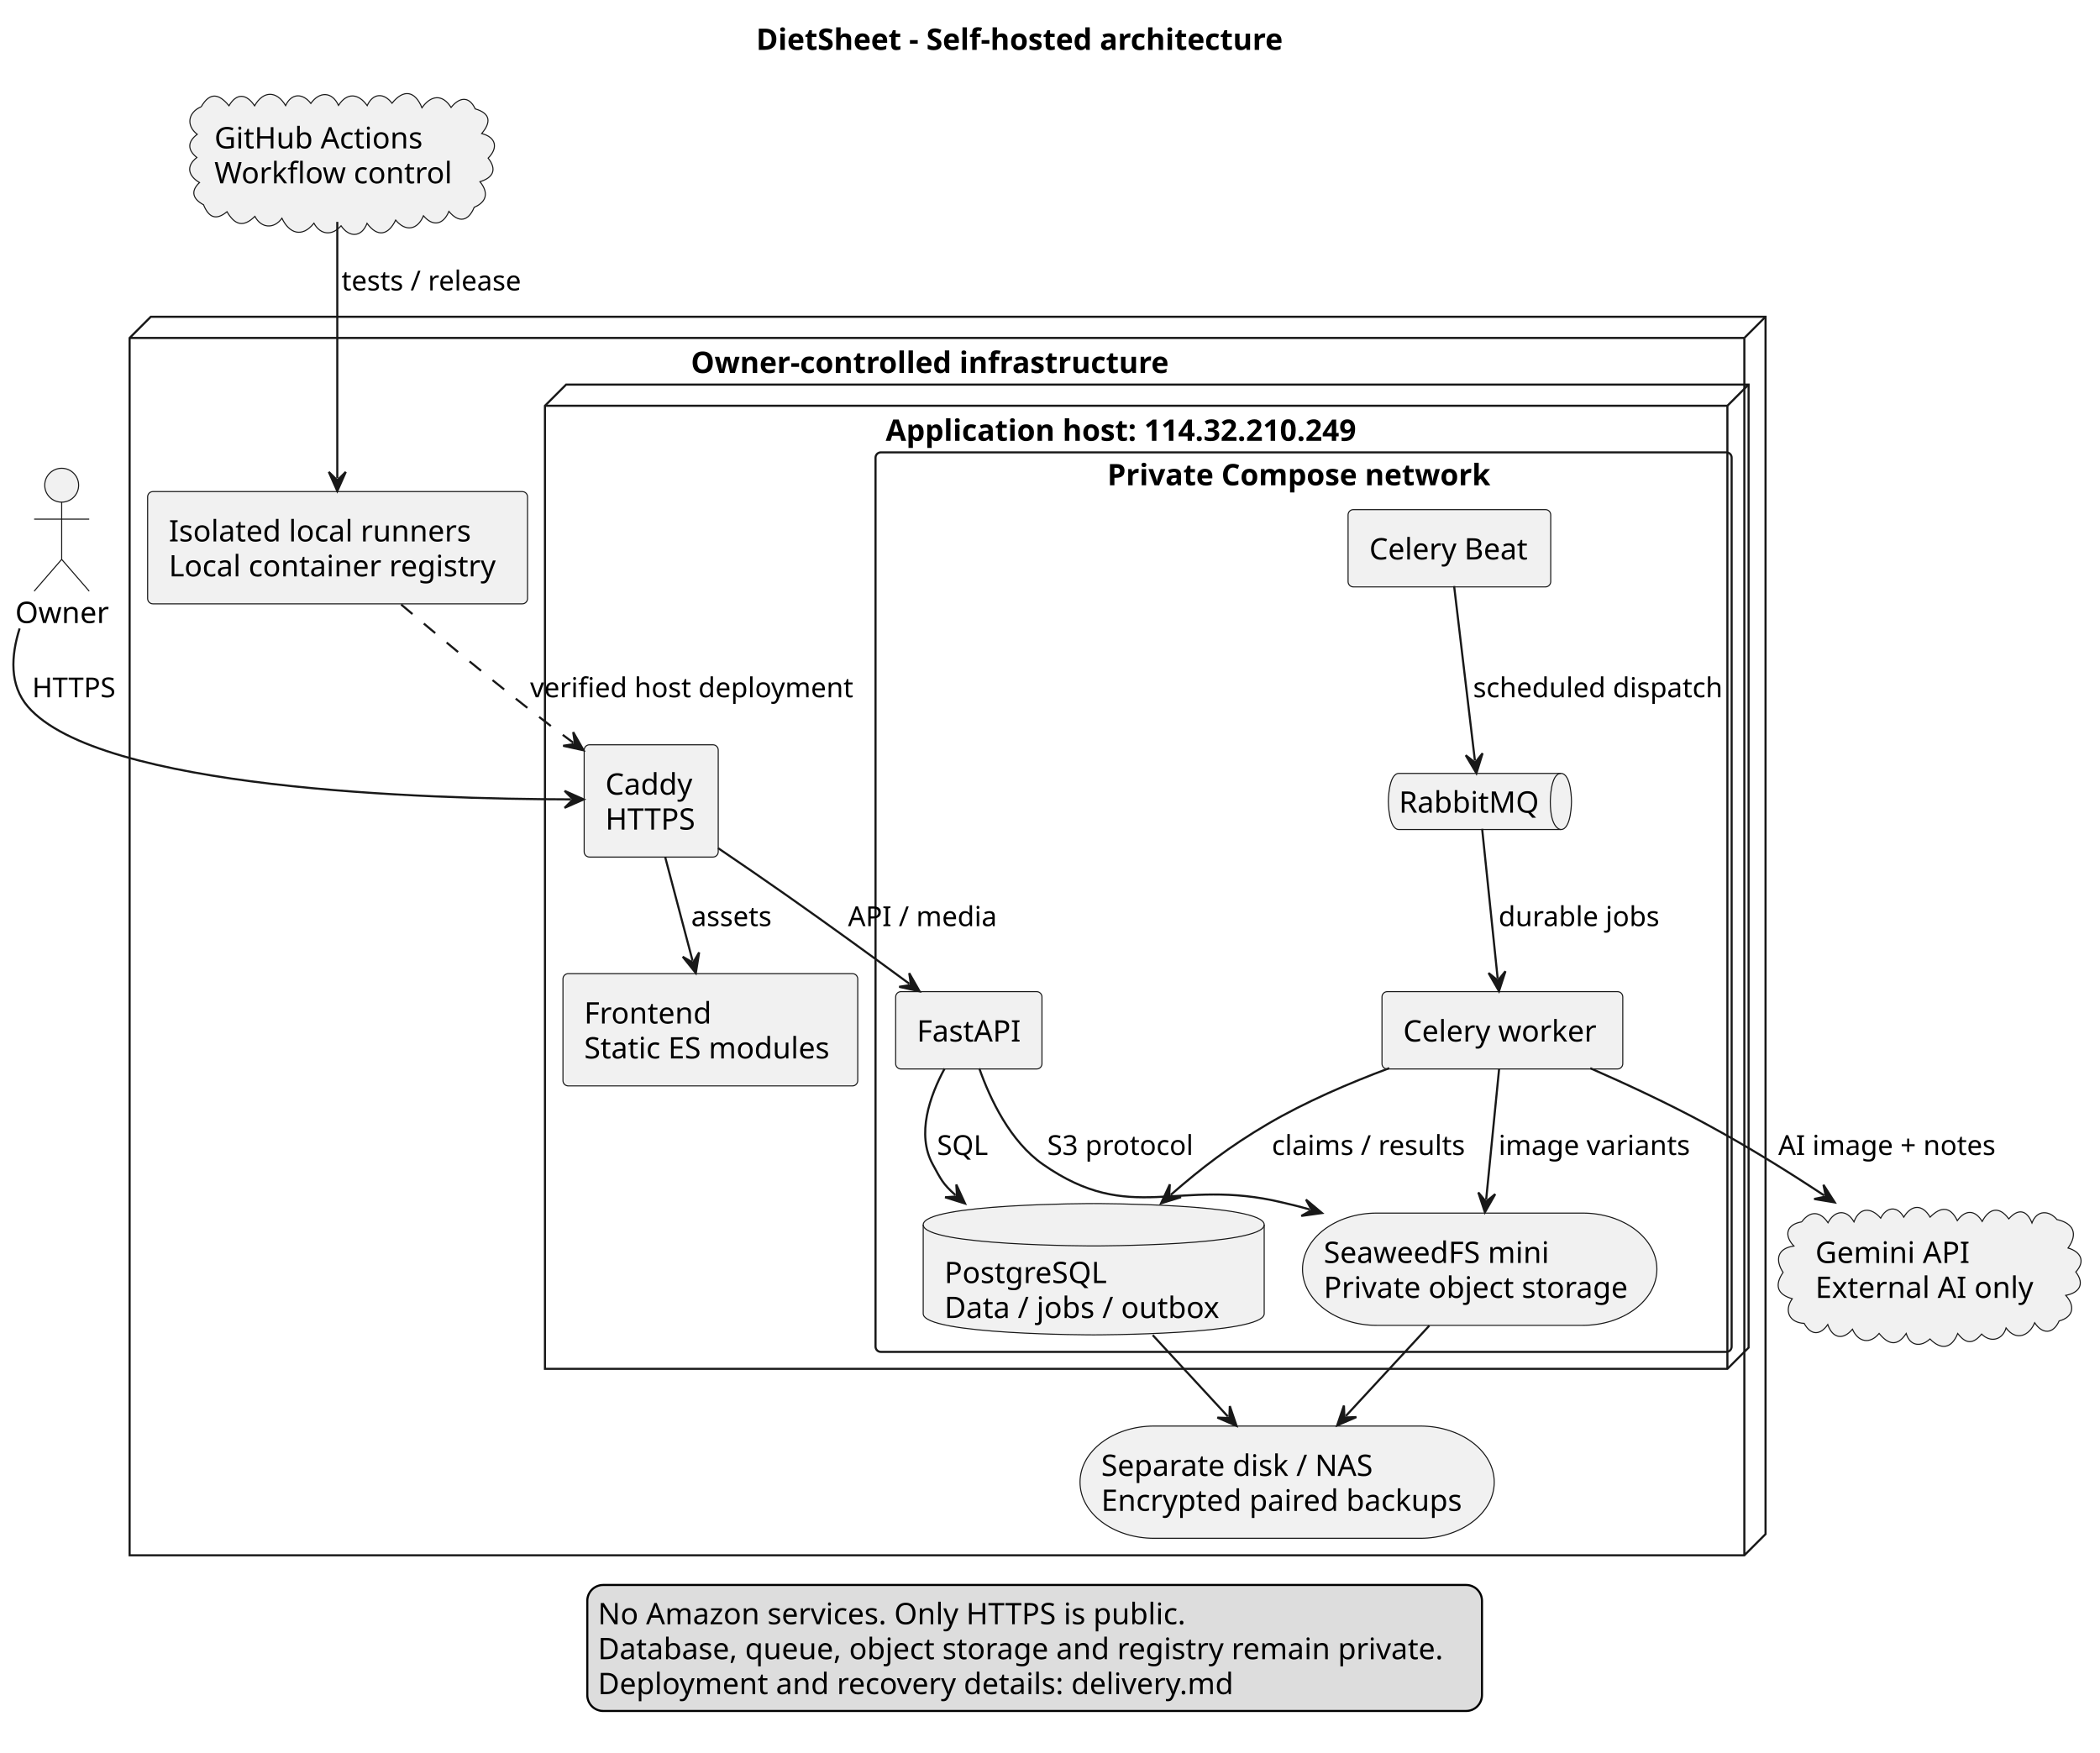
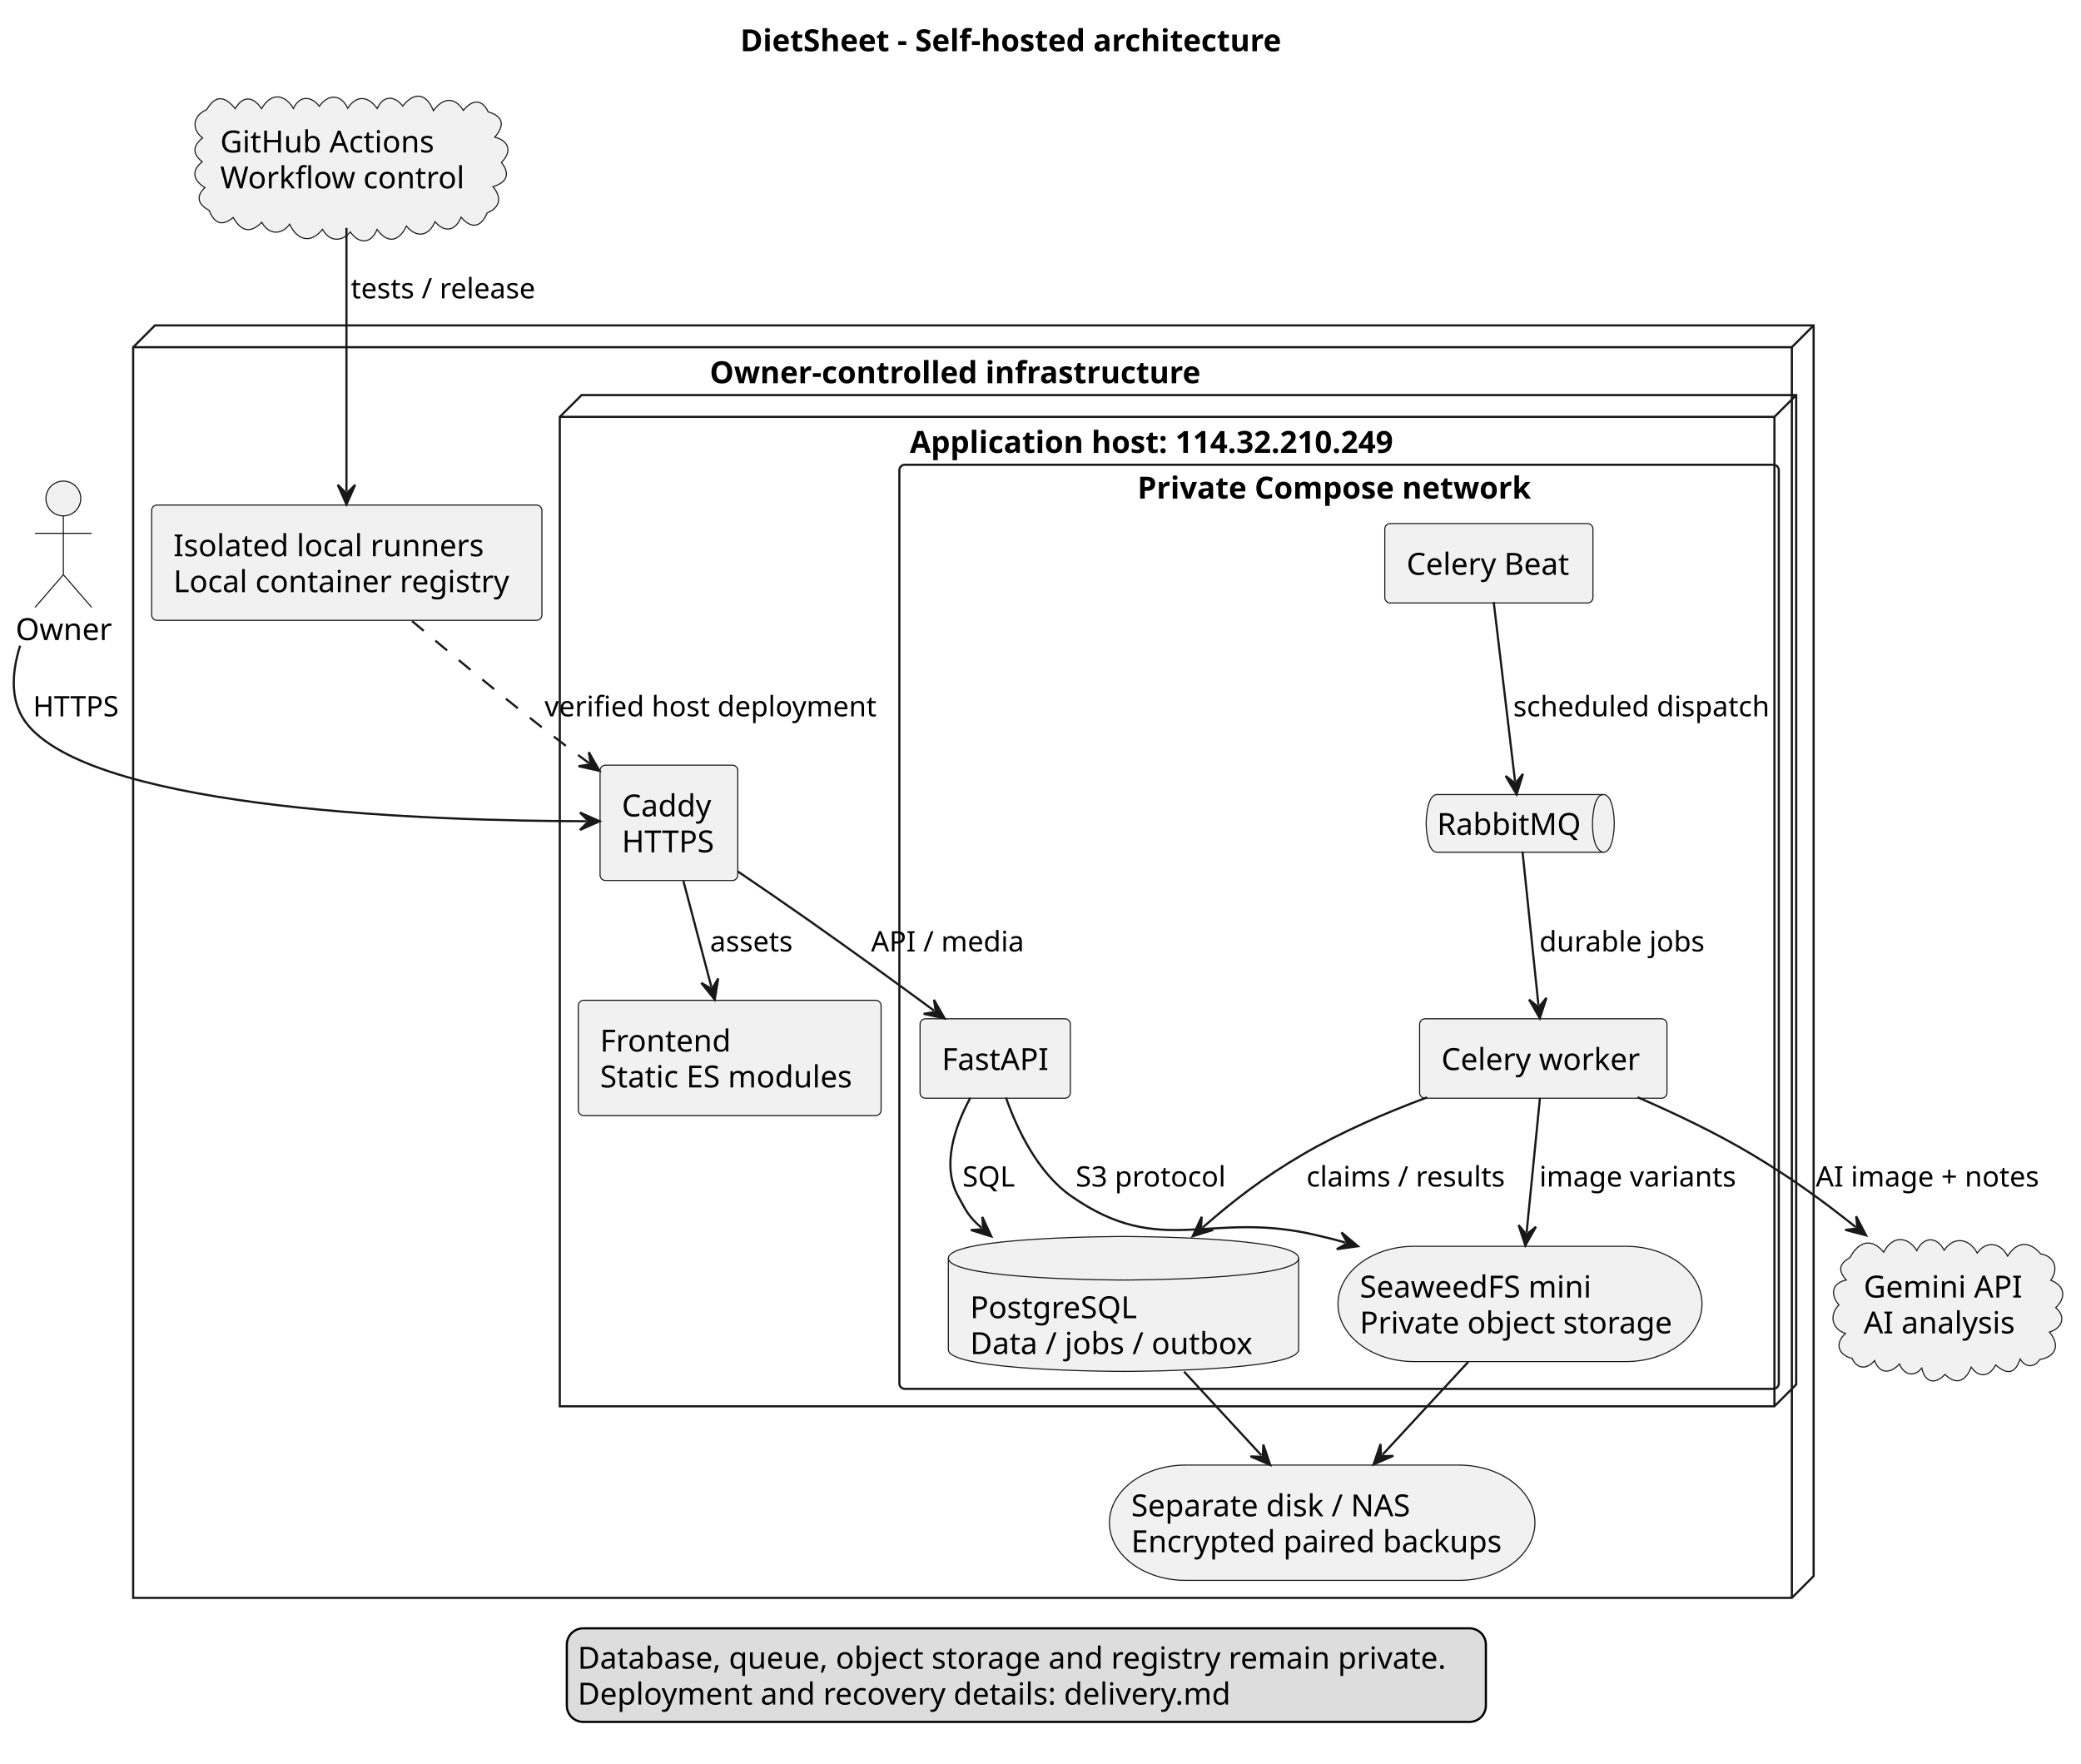
- <svg xmlns="http://www.w3.org/2000/svg" contentStyleType="text/css" data-diagram-type="DESCRIPTION" height="827px" preserveAspectRatio="none" style="width:991px;height:827px;background:#FFFFFF;" version="1.1" viewBox="0 0 991 827" width="991px" zoomAndPan="magnify">
+ <svg xmlns="http://www.w3.org/2000/svg" contentStyleType="text/css" data-diagram-type="DESCRIPTION" height="810px" preserveAspectRatio="none" style="width:956px;height:810px;background:#FFFFFF;" version="1.1" viewBox="0 0 956 810" width="956px" zoomAndPan="magnify">
  <defs />
  <g>
    <g class="title" data-source-line="5">
-       <text fill="#000000" font-family="sans-serif" font-size="14" font-weight="bold" lengthAdjust="spacing" textLength="262.849" x="356.826" y="23.535">DietSheet - Self-hosted architecture</text>
+       <text fill="#000000" font-family="sans-serif" font-size="14" font-weight="bold" lengthAdjust="spacing" textLength="262.849" x="340.076" y="23.535">DietSheet - Self-hosted architecture</text>
    </g>
    <g class="cluster" data-qualified-name="Owner-controlled infrastructure" data-source-line="9" id="ent0005">
      <polygon fill="none" points="61.167,159.488,71.167,149.488,833.167,149.488,833.167,723.988,823.167,733.988,61.167,733.988,61.167,159.488" style="stroke:#181818;stroke-width:1;" />
      <line style="stroke:#181818;stroke-width:1;" x1="823.167" x2="833.167" y1="159.488" y2="149.488" />
      <line style="stroke:#181818;stroke-width:1;" x1="61.167" x2="823.167" y1="159.488" y2="159.488" />
      <line style="stroke:#181818;stroke-width:1;" x1="823.167" x2="823.167" y1="159.488" y2="733.988" />
      <text fill="#000000" font-family="sans-serif" font-size="14" font-weight="bold" lengthAdjust="spacing" textLength="234.254" x="326.04" y="176.023">Owner-controlled infrastructure</text>
    </g>
    <g class="cluster" data-qualified-name="Owner-controlled infrastructure.Application host. 114.32.210.249" data-source-line="11" id="ent0007">
      <polygon fill="none" points="257.167,191.488,267.167,181.488,825.167,181.488,825.167,635.988,815.167,645.988,257.167,645.988,257.167,191.488" style="stroke:#181818;stroke-width:1;" />
      <line style="stroke:#181818;stroke-width:1;" x1="815.167" x2="825.167" y1="191.488" y2="181.488" />
      <line style="stroke:#181818;stroke-width:1;" x1="257.167" x2="815.167" y1="191.488" y2="191.488" />
      <line style="stroke:#181818;stroke-width:1;" x1="815.167" x2="815.167" y1="191.488" y2="645.988" />
      <text fill="#000000" font-family="sans-serif" font-size="14" font-weight="bold" lengthAdjust="spacing" textLength="238.39" x="417.972" y="208.023">Application host: 114.32.210.249</text>
    </g>
    <g class="cluster" data-qualified-name="Owner-controlled infrastructure.Application host. 114.32.210.249.Private Compose network" data-source-line="14" id="ent0010">
      <rect fill="none" height="424.5" rx="2.5" ry="2.5" style="stroke:#181818;stroke-width:1;" width="404" x="413.167" y="213.488" />
      <text fill="#000000" font-family="sans-serif" font-size="14" font-weight="bold" lengthAdjust="spacing" textLength="185.288" x="522.523" y="229.023">Private Compose network</text>
    </g>
    <g class="entity" data-qualified-name="Owner" data-source-line="6" id="ent0002">
      <ellipse cx="29.107" cy="228.988" fill="#F1F1F1" rx="8" ry="8" style="stroke:#181818;stroke-width:0.5;" />
      <path d="M29.107,236.988 L29.107,263.988 M16.107,244.988 L42.107,244.988 M29.107,263.988 L16.107,278.988 M29.107,263.988 L42.107,278.988" fill="none" style="stroke:#181818;stroke-width:0.5;" />
      <text fill="#000000" font-family="sans-serif" font-size="14" lengthAdjust="spacing" textLength="43.88" x="7.167" y="294.023">Owner</text>
    </g>
    <g class="entity" data-qualified-name="github" data-source-line="7" id="ent0003">
      <path d="M94.956,50.372 C99.101,43.212 103.456,44.277 108.054,49.908 C111.77,43.573 116.457,44.385 120.147,49.935 C124.227,42.69 130.6,42.742 134.779,49.834 C137.551,43.79 142.972,43.939 146.685,48.808 C150.653,43.174 156.645,43.023 159.744,49.727 C163.836,43.4 169.286,44.163 173.277,49.841 C176.012,43.829 181.2,43.7 184.994,48.715 C190.484,41.859 195.874,42.884 199.124,50.852 C203.217,45.066 208.648,44.068 212.872,50.706 C216.555,46.079 221.225,44.918 224.259,51.374 C231.618,53.55 231.742,57.758 227.316,63.026 C234.151,64.76 235.17,69.83 230.355,74.617 C234.7,80.116 232.604,83.879 226.496,85.755 C230.519,90.659 229.929,95.212 223.782,97.828 C221.055,104.45 216.554,105.397 211.842,99.763 C209.269,105.976 204.412,107.198 199.837,101.841 C197.036,108.518 191.419,109.533 186.717,103.862 C183.277,110.946 178.232,112.218 173.207,105.401 C170.571,112.203 164.746,112.133 160.949,106.551 C156.863,111.347 151.248,111.013 148.151,105.342 C142.555,112.363 136.445,110.15 133.043,103.003 C129.31,108.19 123.264,107.786 120.286,102.115 C114.73,107.573 110.739,106.095 107.126,99.918 C101.742,104.359 98.402,102.408 96.047,96.633 C91.244,94.085 89.599,90.399 94.15,86.157 C88.986,83.105 87.521,78.487 92.907,74.326 C88.356,70.713 88.472,66.861 93.074,63.387 C87.606,59.17 88.847,52.914 94.956,50.372" fill="#F1F1F1" style="stroke:#181818;stroke-width:0.5;" />
      <text fill="#000000" font-family="sans-serif" font-size="14" lengthAdjust="spacing" textLength="102.156" x="101.167" y="70.023">GitHub Actions</text>
      <text fill="#000000" font-family="sans-serif" font-size="14" lengthAdjust="spacing" textLength="115.568" x="101.167" y="86.512">Workflow control</text>
    </g>
    <g class="entity" data-qualified-name="gemini" data-source-line="8" id="ent0004">
-       <path d="M850.235,576.629 C854.253,571.188 858.988,571.585 862.642,577.045 C865.743,571.112 871.379,570.48 874.903,576.615 C877.563,569.464 883.176,569.797 887.514,574.886 C890.117,569.571 895.306,568.817 898.389,574.407 C902.041,568.388 907.173,568.165 910.826,574.407 C915.692,569.425 920.329,569.05 923.652,576.058 C927.371,570.834 932.03,570.809 935.406,576.43 C938.709,570.16 943.444,569.069 947.953,575.21 C952.389,570.193 956.443,570.952 958.897,577.144 C961.187,570.944 966.953,571.046 970.692,575.547 C978.567,577.293 980.716,582.278 975.926,588.965 C981.782,590.693 984.347,595.102 979.58,600.265 C984.002,606.053 981.128,610.127 974.839,611.321 C979.2,616.159 978.726,621.495 971.715,623.388 C968.932,629.652 963.841,629.805 960.178,624.248 C957.664,630.319 951.476,633.161 946.684,626.702 C944.974,632.442 939.326,633.793 935.132,629.586 C931.069,634.487 927.674,634.311 923.857,629.305 C921.021,636.431 916.072,637.317 910.759,631.889 C906.632,635.751 901.378,635.441 899.548,629.312 C895.314,635.725 890.975,634.475 886.769,629.28 C882.34,634.646 876.814,633.31 874.179,627.296 C869.691,632.663 864.77,631.574 862.529,625.087 C858.912,630.367 854.473,630.183 851.394,624.539 C844.359,624.202 841.775,618.572 845.77,612.904 C838.57,610.879 837.363,606.433 841.448,600.481 C837.624,594.601 838.659,589.136 846.534,588.037 C841.684,582.944 843.081,577.828 850.235,576.629" fill="#F1F1F1" style="stroke:#181818;stroke-width:0.5;" />
-       <text fill="#000000" font-family="sans-serif" font-size="14" lengthAdjust="spacing" textLength="73.63" x="856.667" y="596.023">Gemini API</text>
-       <text fill="#000000" font-family="sans-serif" font-size="14" lengthAdjust="spacing" textLength="106.606" x="856.667" y="612.512">External AI only</text>
+       <path d="M849.918,577.644 C853.591,570.642 859.488,568.136 865.376,575.211 C869.067,567.747 876.17,567.455 880.561,574.478 C883.669,567.939 889.83,567.84 893.117,574.305 C897.708,567.486 904.879,569.056 908.332,575.601 C912.553,569.548 919.31,570.992 922.299,577.024 C926.574,570.116 932.322,569.941 937.489,575.977 C944.113,577.132 945.75,583.054 942.113,588.117 C948.687,590.595 949.274,596.126 944.378,600.673 C949.543,605.127 947.061,610.186 941.513,611.908 C946.366,617.765 944.736,623.109 937.054,624.543 C934.392,628.464 930.483,628.202 928.036,624.296 C925.713,631.295 921.931,631.532 916.813,627.021 C913.992,632.314 909.319,633.274 905.562,628.02 C903.226,634.022 899.036,636.808 893.525,631.358 C888.913,636.211 884.318,635.125 882.856,628.444 C879.24,632.995 874.483,631.385 872.615,626.539 C868.641,630.872 863.676,631.525 861.132,625.022 C857.783,629.091 853.263,629.111 850.81,624.013 C844.481,622.366 842.699,617.19 847.784,612.534 C841.45,610.434 840.251,603.986 844.801,599.413 C840.766,594.758 841.394,589.463 848.149,587.964 C844.269,583.601 844.862,580.475 849.918,577.644" fill="#F1F1F1" style="stroke:#181818;stroke-width:0.5;" />
+       <text fill="#000000" font-family="sans-serif" font-size="14" lengthAdjust="spacing" textLength="73.63" x="856.167" y="596.023">Gemini API</text>
+       <text fill="#000000" font-family="sans-serif" font-size="14" lengthAdjust="spacing" textLength="71.955" x="856.167" y="612.512">AI analysis</text>
    </g>
    <g class="entity" data-qualified-name="Owner-controlled infrastructure.delivery" data-source-line="10" id="ent0006">
      <rect fill="#F1F1F1" height="52.977" rx="2.5" ry="2.5" style="stroke:#181818;stroke-width:0.5;" width="179.284" x="69.667" y="231.988" />
      <text fill="#000000" font-family="sans-serif" font-size="14" lengthAdjust="spacing" textLength="146.31" x="79.667" y="255.523">Isolated local runners</text>
      <text fill="#000000" font-family="sans-serif" font-size="14" lengthAdjust="spacing" textLength="159.284" x="79.667" y="272.012">Local container registry</text>
    </g>
    <g class="entity" data-qualified-name="Owner-controlled infrastructure.backup" data-source-line="23" id="ent0017">
      <rect fill="#F1F1F1" height="52.977" rx="35" ry="35" style="stroke:#181818;stroke-width:0.5;" width="195.472" x="509.667" y="672.988" />
      <text fill="#000000" font-family="sans-serif" font-size="14" lengthAdjust="spacing" textLength="134.73" x="519.667" y="696.523">Separate disk / NAS</text>
      <text fill="#000000" font-family="sans-serif" font-size="14" lengthAdjust="spacing" textLength="175.472" x="519.667" y="713.012">Encrypted paired backups</text>
    </g>
    <g class="entity" data-qualified-name="Owner-controlled infrastructure.Application host. 114.32.210.249.edge" data-source-line="12" id="ent0008">
      <rect fill="#F1F1F1" height="52.977" rx="2.5" ry="2.5" style="stroke:#181818;stroke-width:0.5;" width="63.272" x="275.667" y="351.488" />
      <text fill="#000000" font-family="sans-serif" font-size="14" lengthAdjust="spacing" textLength="42.355" x="285.667" y="375.023">Caddy</text>
      <text fill="#000000" font-family="sans-serif" font-size="14" lengthAdjust="spacing" textLength="43.272" x="285.667" y="391.512">HTTPS</text>
    </g>
    <g class="entity" data-qualified-name="Owner-controlled infrastructure.Application host. 114.32.210.249.web" data-source-line="13" id="ent0009">
      <rect fill="#F1F1F1" height="52.977" rx="2.5" ry="2.5" style="stroke:#181818;stroke-width:0.5;" width="139.102" x="265.667" y="459.488" />
      <text fill="#000000" font-family="sans-serif" font-size="14" lengthAdjust="spacing" textLength="61.059" x="275.667" y="483.023">Frontend</text>
      <text fill="#000000" font-family="sans-serif" font-size="14" lengthAdjust="spacing" textLength="119.103" x="275.667" y="499.512">Static ES modules</text>
    </g>
    <g class="entity" data-qualified-name="Owner-controlled infrastructure.Application host. 114.32.210.249.Private Compose network.api" data-source-line="15" id="ent0011">
      <rect fill="#F1F1F1" height="36.488" rx="2.5" ry="2.5" style="stroke:#181818;stroke-width:0.5;" width="69.041" x="422.667" y="467.988" />
      <text fill="#000000" font-family="sans-serif" font-size="14" lengthAdjust="spacing" textLength="49.041" x="432.667" y="491.523">FastAPI</text>
    </g>
    <g class="entity" data-qualified-name="Owner-controlled infrastructure.Application host. 114.32.210.249.Private Compose network.beat" data-source-line="16" id="ent0012">
      <rect fill="#F1F1F1" height="36.488" rx="2.5" ry="2.5" style="stroke:#181818;stroke-width:0.5;" width="95.626" x="636.167" y="240.488" />
      <text fill="#000000" font-family="sans-serif" font-size="14" lengthAdjust="spacing" textLength="75.626" x="646.167" y="264.023">Celery Beat</text>
    </g>
    <g class="entity" data-qualified-name="Owner-controlled infrastructure.Application host. 114.32.210.249.Private Compose network.broker" data-source-line="17" id="ent0013">
      <path d="M660.167,364.988 L736.592,364.988 C741.592,364.988 741.592,378.232 741.592,378.232 C741.592,378.232 741.592,391.477 736.592,391.477 L660.167,391.477 C655.167,391.477 655.167,378.232 655.167,378.232 C655.167,378.232 655.167,364.988 660.167,364.988" fill="#F1F1F1" style="stroke:#181818;stroke-width:0.5;" />
      <path d="M736.592,364.988 C731.592,364.988 731.592,378.232 731.592,378.232 C731.592,391.477 736.592,391.477 736.592,391.477" fill="none" style="stroke:#181818;stroke-width:0.5;" />
      <text fill="#000000" font-family="sans-serif" font-size="14" lengthAdjust="spacing" textLength="66.425" x="660.167" y="383.523">RabbitMQ</text>
    </g>
    <g class="entity" data-qualified-name="Owner-controlled infrastructure.Application host. 114.32.210.249.Private Compose network.worker" data-source-line="18" id="ent0014">
      <rect fill="#F1F1F1" height="36.488" rx="2.5" ry="2.5" style="stroke:#181818;stroke-width:0.5;" width="113.632" x="652.167" y="467.988" />
      <text fill="#000000" font-family="sans-serif" font-size="14" lengthAdjust="spacing" textLength="93.632" x="662.167" y="491.523">Celery worker</text>
    </g>
    <g class="entity" data-qualified-name="Owner-controlled infrastructure.Application host. 114.32.210.249.Private Compose network.db" data-source-line="19" id="ent0015">
      <path d="M435.667,577.988 C435.667,567.988 516.125,567.988 516.125,567.988 C516.125,567.988 596.583,567.988 596.583,577.988 L596.583,619.965 C596.583,629.965 516.125,629.965 516.125,629.965 C516.125,629.965 435.667,629.965 435.667,619.965 L435.667,577.988" fill="#F1F1F1" style="stroke:#181818;stroke-width:0.5;" />
      <path d="M435.667,577.988 C435.667,587.988 516.125,587.988 516.125,587.988 C516.125,587.988 596.583,587.988 596.583,577.988" fill="none" style="stroke:#181818;stroke-width:0.5;" />
      <text fill="#000000" font-family="sans-serif" font-size="14" lengthAdjust="spacing" textLength="76.85" x="445.667" y="605.523">PostgreSQL</text>
      <text fill="#000000" font-family="sans-serif" font-size="14" lengthAdjust="spacing" textLength="140.916" x="445.667" y="622.012">Data / jobs / outbox</text>
    </g>
    <g class="entity" data-qualified-name="Owner-controlled infrastructure.Application host. 114.32.210.249.Private Compose network.objects" data-source-line="20" id="ent0016">
      <rect fill="#F1F1F1" height="52.977" rx="35" ry="35" style="stroke:#181818;stroke-width:0.5;" width="167.226" x="614.667" y="572.488" />
      <text fill="#000000" font-family="sans-serif" font-size="14" lengthAdjust="spacing" textLength="107.598" x="624.667" y="596.023">SeaweedFS mini</text>
      <text fill="#000000" font-family="sans-serif" font-size="14" lengthAdjust="spacing" textLength="147.226" x="624.667" y="612.512">Private object storage</text>
    </g>
    <g class="link" data-entity-1="ent0002" data-entity-2="ent0008" data-link-type="dependency" id="lnk18">
      <polygon fill="#181818" points="275.44,377.261,266.449,373.241,270.44,377.25,266.431,381.241,275.44,377.261" style="stroke:#181818;stroke-width:1;" />
      <path d="M9.254,296.587 C5.169,309.529 4.408,323.338 13.167,333.488 C46.792,372.454 200.556,377.092 269.44,377.248" fill="none" style="stroke:#181818;stroke-width:1;" />
      <text fill="#000000" font-family="sans-serif" font-size="13" lengthAdjust="spacing" textLength="40.181" x="15.167" y="329.057">HTTPS</text>
    </g>
    <g class="link" data-entity-1="ent0008" data-entity-2="ent0009" data-link-type="dependency" id="lnk19">
      <polygon fill="#181818" points="328.354,459.197,329.923,449.474,327.077,454.363,322.188,451.518,328.354,459.197" style="stroke:#181818;stroke-width:1;" />
      <path d="M313.945,404.648 C318.315,421.191 322.445,436.827 326.822,453.397" fill="none" style="stroke:#181818;stroke-width:1;" />
      <text fill="#000000" font-family="sans-serif" font-size="13" lengthAdjust="spacing" textLength="39.165" x="326.167" y="437.057">assets</text>
    </g>
    <g class="link" data-entity-1="ent0008" data-entity-2="ent0011" data-link-type="dependency" id="lnk20">
      <polygon fill="#181818" points="433.949,467.811,429.069,459.257,429.921,464.849,424.329,465.701,433.949,467.811" style="stroke:#181818;stroke-width:1;" />
      <path d="M338.878,400.254 C349.22,407.266 360.726,415.149 371.167,422.488 C392.608,437.561 411.89,451.587 429.116,464.257" fill="none" style="stroke:#181818;stroke-width:1;" />
      <text fill="#000000" font-family="sans-serif" font-size="13" lengthAdjust="spacing" textLength="73.442" x="400.167" y="437.057">API / media</text>
    </g>
    <g class="link" data-entity-1="ent0011" data-entity-2="ent0015" data-link-type="dependency" id="lnk21">
      <polygon fill="#181818" points="455.395,567.962,451.281,559.014,451.641,564.659,445.996,565.02,455.395,567.962" style="stroke:#181818;stroke-width:1;" />
      <path d="M445.783,504.256 C438.736,517.288 432.384,535.289 440.167,549.488 C444.004,556.488 444.824,558.661 450.891,563.999" fill="none" style="stroke:#181818;stroke-width:1;" />
      <text fill="#000000" font-family="sans-serif" font-size="13" lengthAdjust="spacing" textLength="24.032" x="442.167" y="545.057">SQL</text>
    </g>
    <g class="link" data-entity-1="ent0011" data-entity-2="ent0016" data-link-type="dependency" id="lnk22">
      <polygon fill="#181818" points="623.849,572.462,616.305,566.131,619.044,571.081,614.095,573.82,623.849,572.462" style="stroke:#181818;stroke-width:1;" />
      <path d="M462.127,504.197 C467.232,518.667 476.664,538.673 492.167,549.488 C533.876,578.586 555.738,555.527 605.167,567.488 C611.278,568.967 611.798,568.998 618.083,570.804" fill="none" style="stroke:#181818;stroke-width:1;" />
      <text fill="#000000" font-family="sans-serif" font-size="13" lengthAdjust="spacing" textLength="72.071" x="494.167" y="545.057">S3 protocol</text>
    </g>
    <g class="link" data-entity-1="ent0012" data-entity-2="ent0013" data-link-type="dependency" id="lnk23">
      <polygon fill="#181818" points="696.726,364.898,699.634,355.488,696.135,359.933,691.69,356.435,696.726,364.898" style="stroke:#181818;stroke-width:1;" />
      <path d="M686.203,276.574 C689.069,300.633 693.515,337.941 696.017,358.94" fill="none" style="stroke:#181818;stroke-width:1;" />
      <text fill="#000000" font-family="sans-serif" font-size="13" lengthAdjust="spacing" textLength="121.659" x="695.167" y="329.057">scheduled dispatch</text>
    </g>
    <g class="link" data-entity-1="ent0013" data-entity-2="ent0014" data-link-type="dependency" id="lnk24">
      <polygon fill="#181818" points="707.376,467.725,710.425,458.361,706.86,462.752,702.468,459.186,707.376,467.725" style="stroke:#181818;stroke-width:1;" />
      <path d="M699.429,391.148 C701.381,409.964 704.523,440.236 706.756,461.757" fill="none" style="stroke:#181818;stroke-width:1;" />
      <text fill="#000000" font-family="sans-serif" font-size="13" lengthAdjust="spacing" textLength="78.793" x="707.167" y="437.057">durable jobs</text>
    </g>
    <g class="link" data-entity-1="ent0014" data-entity-2="ent0015" data-link-type="dependency" id="lnk25">
      <polygon fill="#181818" points="547.912,567.872,557.321,564.961,551.677,564.581,552.056,558.937,547.912,567.872" style="stroke:#181818;stroke-width:1;" />
      <path d="M655.628,504.083 C636.855,511.074 616.014,520.005 598.167,530.488 C580.36,540.948 566.957,551.227 552.43,563.923" fill="none" style="stroke:#181818;stroke-width:1;" />
      <text fill="#000000" font-family="sans-serif" font-size="13" lengthAdjust="spacing" textLength="97.665" x="600.167" y="545.057">claims / results</text>
    </g>
    <g class="link" data-entity-1="ent0014" data-entity-2="ent0016" data-link-type="dependency" id="lnk26">
      <polygon fill="#181818" points="700.732,572.104,705.6,563.542,701.225,567.128,697.639,562.753,700.732,572.104" style="stroke:#181818;stroke-width:1;" />
      <path d="M707.448,504.332 C705.648,522.502 703.391,545.278 701.324,566.133" fill="none" style="stroke:#181818;stroke-width:1;" />
      <text fill="#000000" font-family="sans-serif" font-size="13" lengthAdjust="spacing" textLength="92.257" x="707.167" y="545.057">image variants</text>
    </g>
    <g class="link" data-entity-1="ent0014" data-entity-2="ent0004" data-link-type="dependency" id="lnk27">
-       <polygon fill="#181818" points="865.819,567.441,860.507,559.147,861.644,564.689,856.103,565.826,865.819,567.441" style="stroke:#181818;stroke-width:1;" />
-       <path d="M750.447,504.115 C767.644,511.653 787.649,520.954 805.167,530.488 C825.629,541.624 842.413,552.007 860.81,564.138" fill="none" style="stroke:#181818;stroke-width:1;" />
-       <text fill="#000000" font-family="sans-serif" font-size="13" lengthAdjust="spacing" textLength="108.596" x="839.167" y="545.057">AI image + notes</text>
+       <polygon fill="#181818" points="857.25,567.451,852.711,558.71,853.342,564.331,847.72,564.962,857.25,567.451" style="stroke:#181818;stroke-width:1;" />
+       <path d="M752.284,504.022 C769.212,511.346 788.53,520.518 805.167,530.488 C823.169,541.277 837.106,551.372 852.56,563.708" fill="none" style="stroke:#181818;stroke-width:1;" />
+       <text fill="#000000" font-family="sans-serif" font-size="13" lengthAdjust="spacing" textLength="108.596" x="834.167" y="545.057">AI image + notes</text>
    </g>
    <g class="link" data-entity-1="ent0003" data-entity-2="ent0006" data-link-type="dependency" id="lnk28">
      <polygon fill="#181818" points="159.167,231.719,163.167,222.719,159.167,226.719,155.167,222.719,159.167,231.719" style="stroke:#181818;stroke-width:1;" />
      <path d="M159.167,104.702 C159.167,140.31 159.167,192.364 159.167,225.719" fill="none" style="stroke:#181818;stroke-width:1;" />
      <text fill="#000000" font-family="sans-serif" font-size="13" lengthAdjust="spacing" textLength="89.876" x="161.167" y="137.057">tests / release</text>
    </g>
    <g class="link" data-entity-1="ent0006" data-entity-2="ent0008" data-link-type="dependency" id="lnk29">
      <polygon fill="#181818" points="275.373,354.072,270.5,345.513,271.348,351.106,265.755,351.954,275.373,354.072" style="stroke:#181818;stroke-width:1;" />
      <path d="M189.29,285.277 C206.363,299.705 228.235,317.875 248.167,333.488 C256.883,340.316 261.659,343.968 270.543,350.513" fill="none" style="stroke:#181818;stroke-width:1;stroke-dasharray:7,7;" />
      <text fill="#000000" font-family="sans-serif" font-size="13" lengthAdjust="spacing" textLength="157.231" x="250.167" y="329.057">verified host deployment</text>
    </g>
    <g class="link" data-entity-1="ent0015" data-entity-2="ent0017" data-link-type="dependency" id="lnk30">
      <polygon fill="#181818" points="583.529,672.902,580.36,663.577,580.136,669.229,574.483,669.005,583.529,672.902" style="stroke:#181818;stroke-width:1;" />
      <path d="M543.965,630.077 C556.613,643.768 567.353,655.393 579.457,668.495" fill="none" style="stroke:#181818;stroke-width:1;" />
    </g>
    <g class="link" data-entity-1="ent0016" data-entity-2="ent0017" data-link-type="dependency" id="lnk31">
      <polygon fill="#181818" points="631.036,672.652,640.082,668.755,634.429,668.979,634.206,663.327,631.036,672.652" style="stroke:#181818;stroke-width:1;" />
      <path d="M674.495,625.611 C661.119,640.089 648.516,653.731 635.108,668.245" fill="none" style="stroke:#181818;stroke-width:1;" />
    </g>
    <g class="legend" data-source-line="39">
-       <rect fill="#DDDDDD" height="59.465" rx="7.5" ry="7.5" style="stroke:#000000;stroke-width:1;" width="422.207" x="277.147" y="747.988" />
-       <text fill="#000000" font-family="sans-serif" font-size="14" lengthAdjust="spacing" textLength="291.177" x="282.147" y="766.523">No Amazon services. Only HTTPS is public.</text>
-       <text fill="#000000" font-family="sans-serif" font-size="14" lengthAdjust="spacing" textLength="412.207" x="282.147" y="783.012">Database, queue, object storage and registry remain private.</text>
-       <text fill="#000000" font-family="sans-serif" font-size="14" lengthAdjust="spacing" textLength="310.536" x="282.147" y="799.5">Deployment and recovery details: delivery.md</text>
+       <rect fill="#DDDDDD" height="42.977" rx="7.5" ry="7.5" style="stroke:#000000;stroke-width:1;" width="422.207" x="260.397" y="747.988" />
+       <text fill="#000000" font-family="sans-serif" font-size="14" lengthAdjust="spacing" textLength="412.207" x="265.397" y="766.523">Database, queue, object storage and registry remain private.</text>
+       <text fill="#000000" font-family="sans-serif" font-size="14" lengthAdjust="spacing" textLength="310.536" x="265.397" y="783.012">Deployment and recovery details: delivery.md</text>
    </g>
  </g>
</svg>
